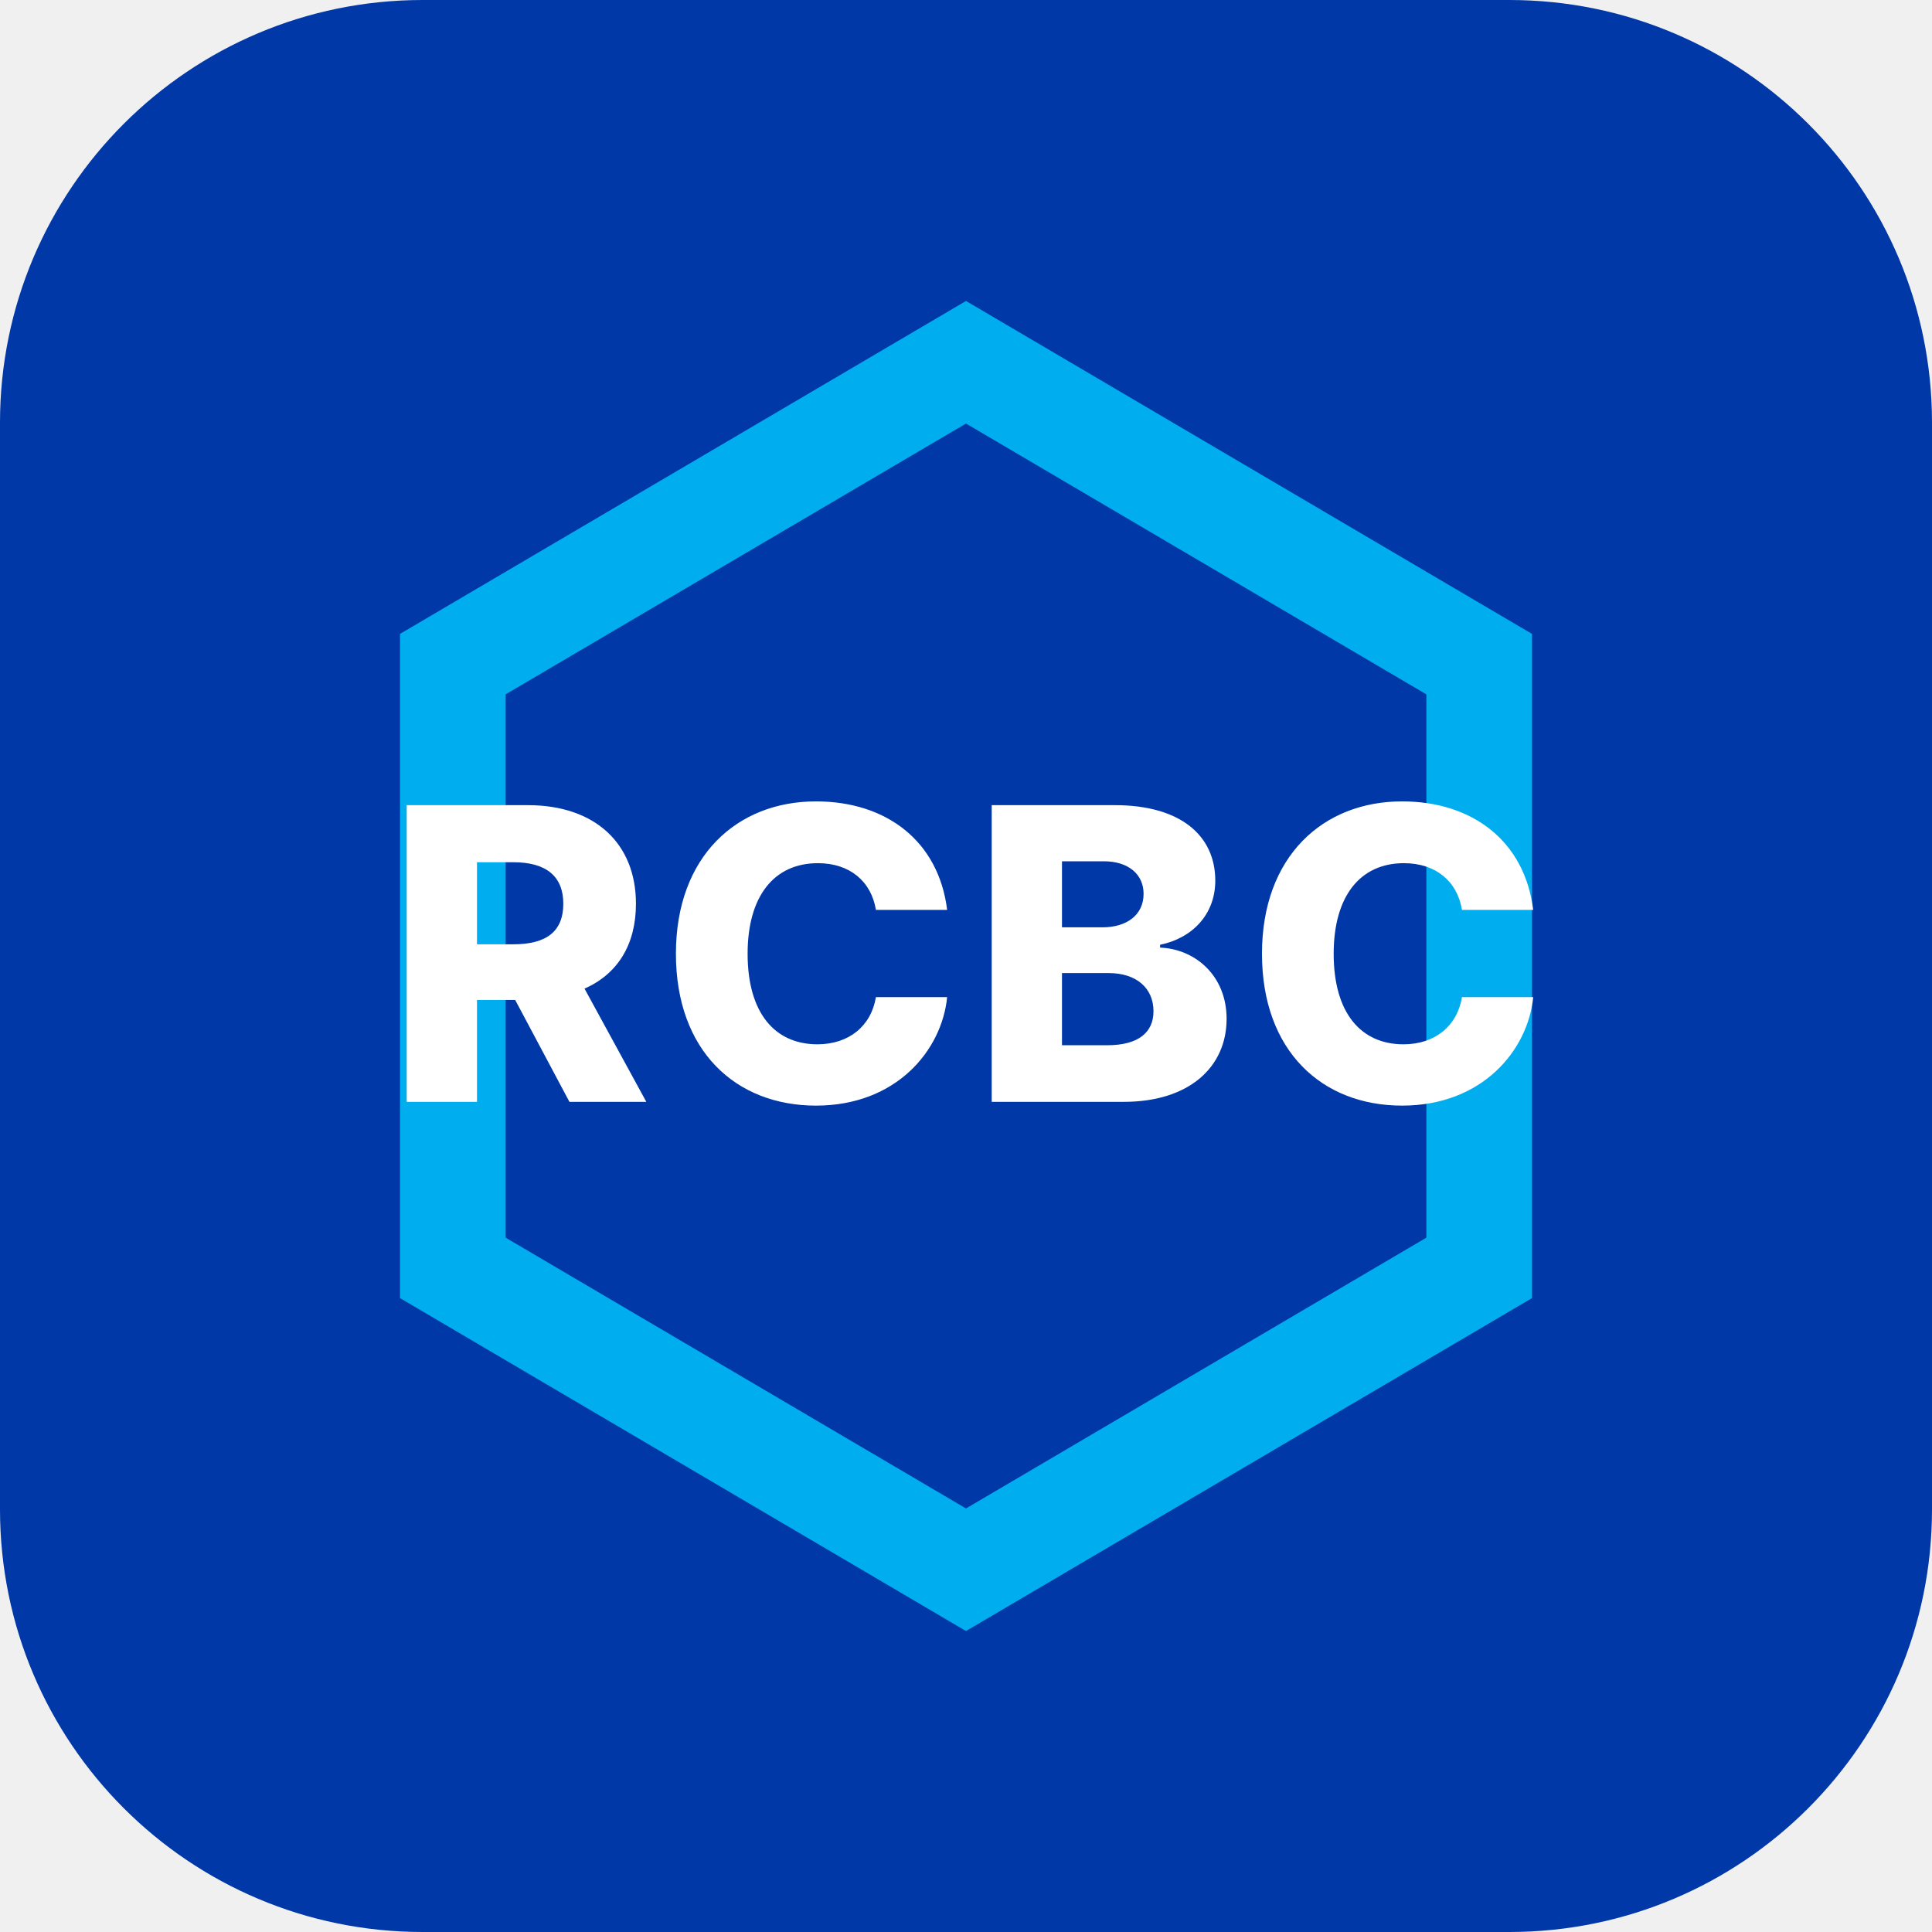
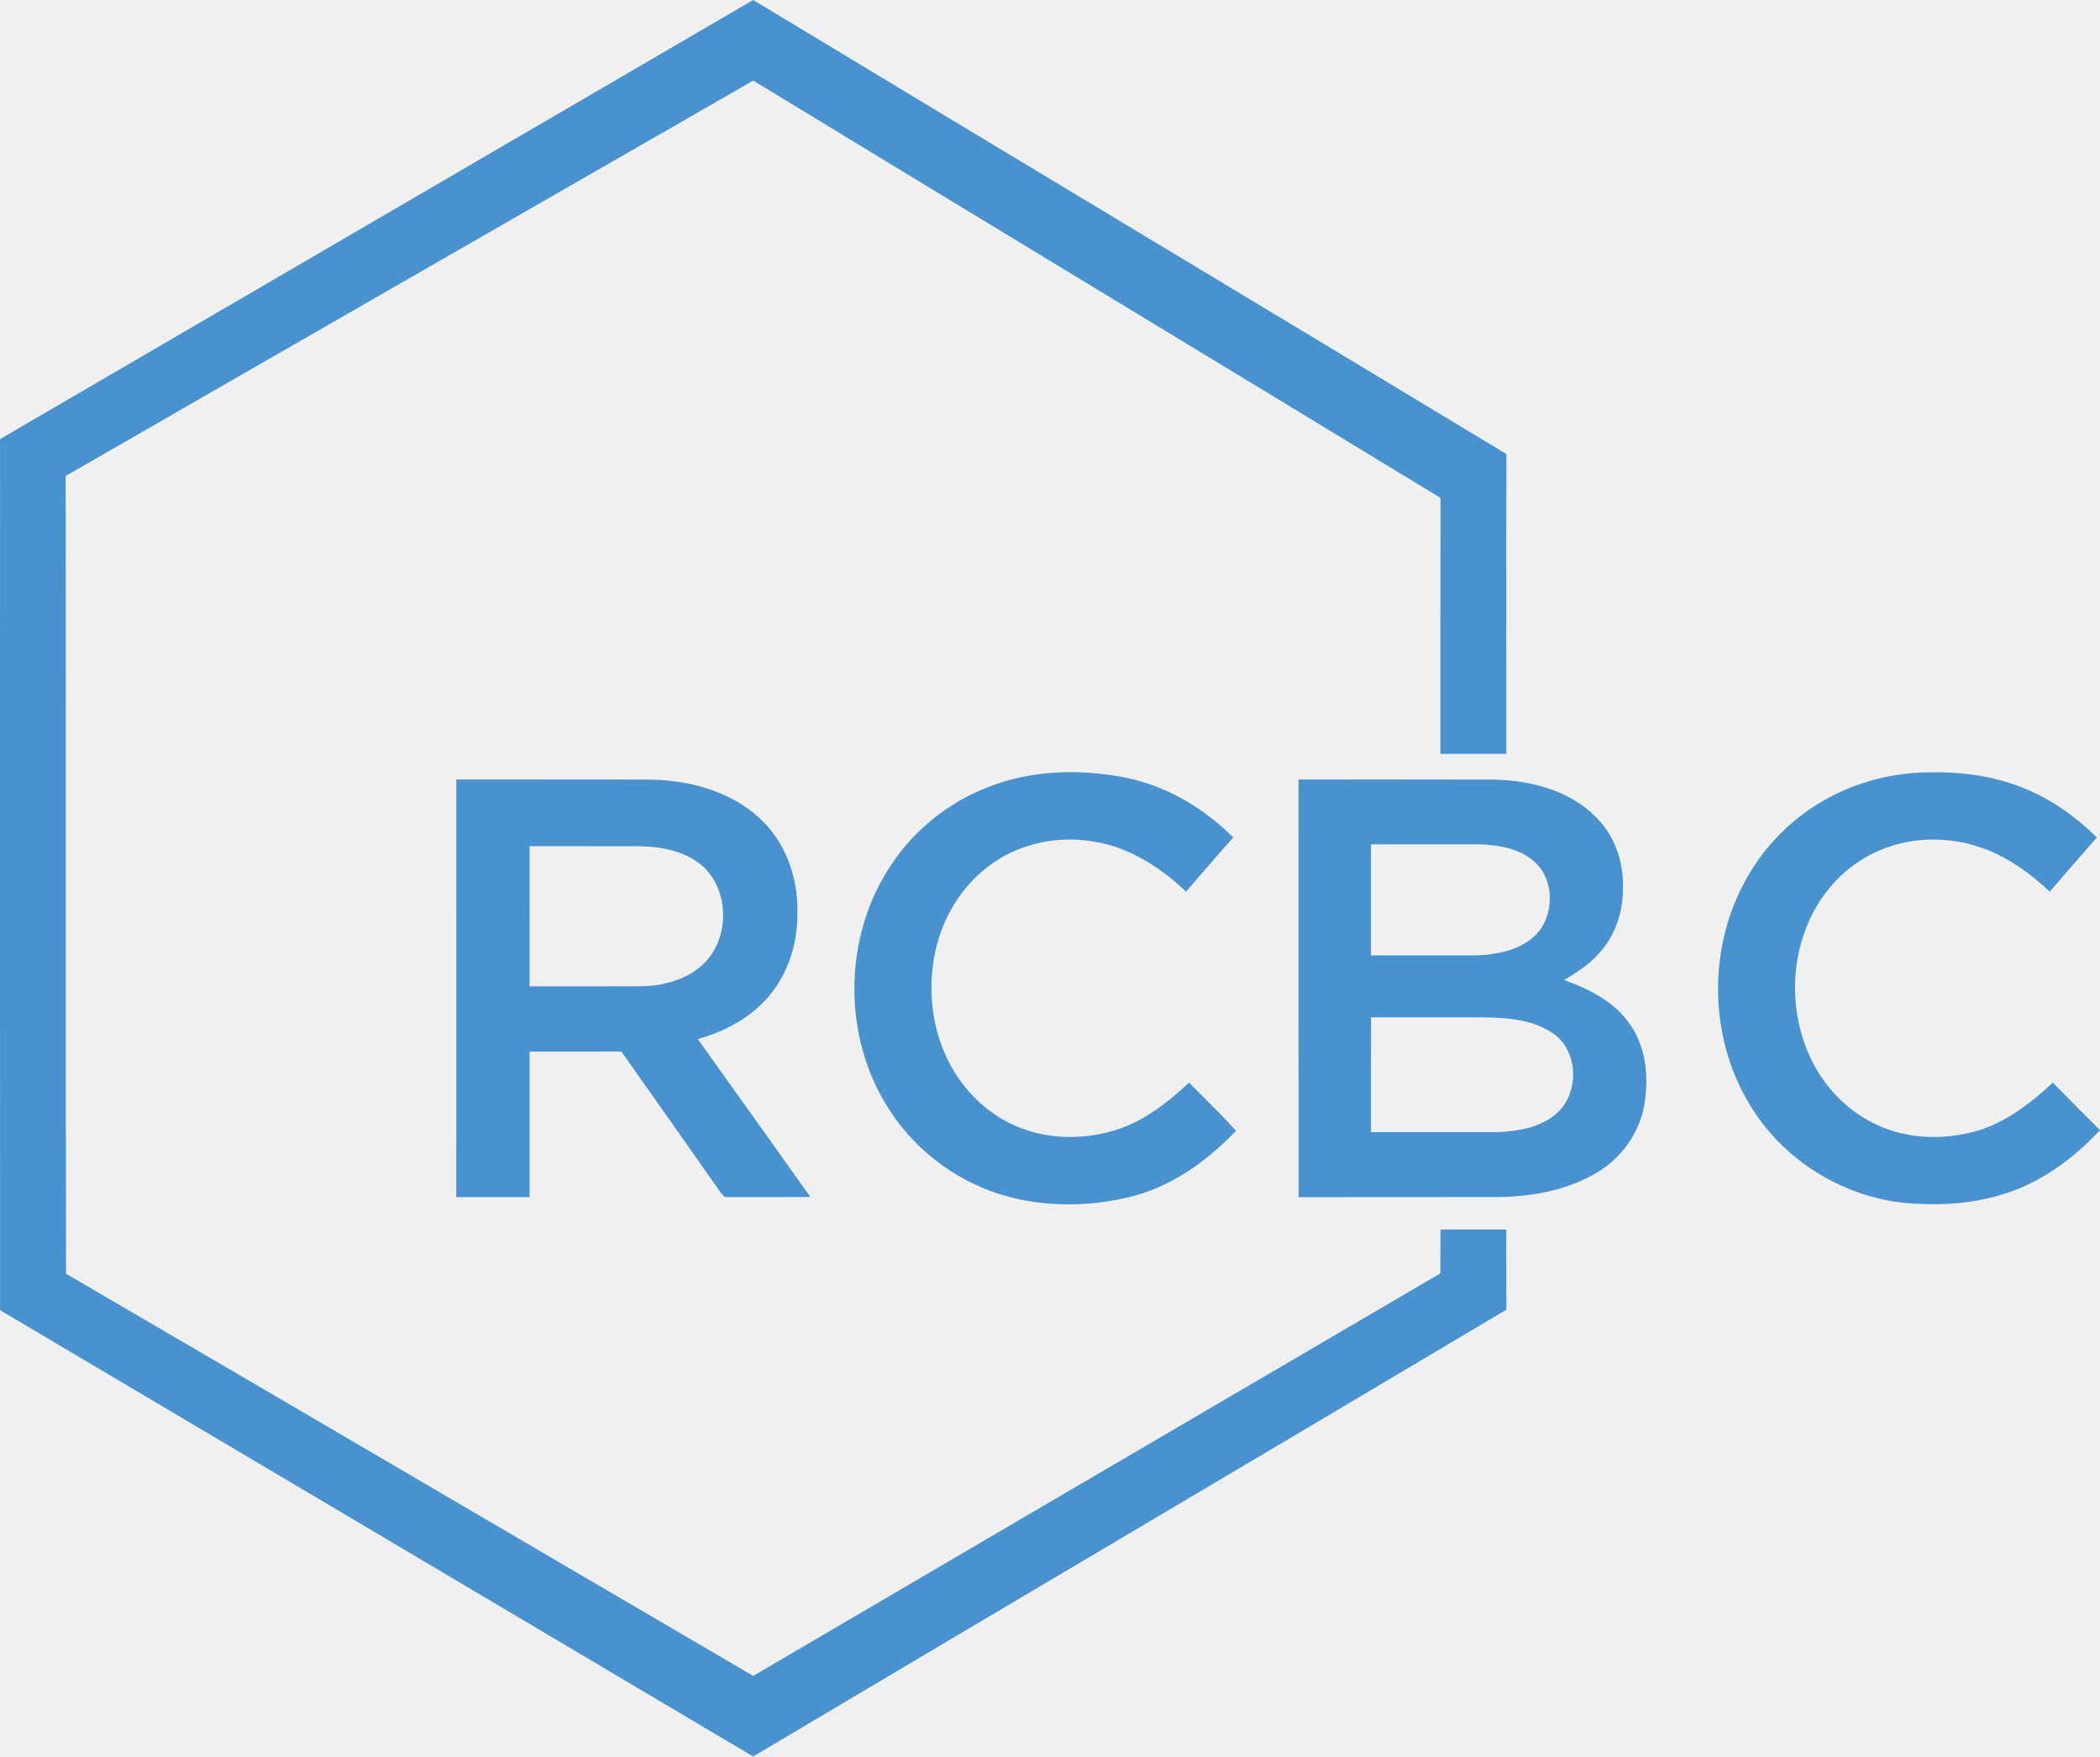
- <svg xmlns="http://www.w3.org/2000/svg" viewBox="0 0 64 64" fill="none">
-   <rect width="64" height="64" rx="14" fill="#0038A8" />
-   <polygon points="32,12 49,22 49,42 32,52 15,42 15,22" stroke="#00AEEF" stroke-width="3.5" fill="none" />
-   <text x="32" y="36.5" text-anchor="middle" font-family="Inter, Arial, sans-serif" font-weight="800" font-size="13.5" fill="#FFFFFF" letter-spacing="0.2">RCBC</text>
+ <svg xmlns="http://www.w3.org/2000/svg" viewBox="0 0 963.427 805.961" height="805.961" width="963.427" xml:space="preserve" id="svg2" version="1.1">
+   <defs id="defs6" />
+   <g id="g5578">
+     <path id="path22" style="fill:#4892cf;fill-opacity:1;fill-rule:nonzero;stroke:none;stroke-width:1.333" d="M 0.015,201.485 C 115.198,134.331 230.391,67.199 345.551,0 c 115.107,69.585 230.464,138.757 345.559,208.352 -0.119,45.848 -0.033,91.707 -0.043,137.553 -10.091,0.032 -20.168,0.044 -30.259,0.011 0.065,-39.153 -0.043,-78.296 0.065,-117.449 C 555.824,164.545 450.6,100.916 345.574,36.973 240.426,97.456 135.224,157.841 30.131,218.409 c 0.217,122.017 -0.108,244.035 0.163,366.041 105.192,61.349 210.155,123.08 315.28,184.539 105.017,-61.664 210.175,-123.091 315.224,-184.701 0.065,-6.716 0.011,-13.42 0.033,-20.136 10.068,-0.011 20.145,-0.011 30.225,0 0.043,12.259 -0.077,24.519 0.053,36.777 -115.085,68.532 -230.452,136.567 -345.568,205.032 C 230.38,737.669 115.231,669.364 0.026,601.157 -0.017,467.933 0.004,334.709 0.015,201.485" />
+     <path id="path26" style="fill:#4892cf;fill-opacity:1;fill-rule:nonzero;stroke:none;stroke-width:1.333" d="m 453.346,361.148 c 19.095,-7.561 40.38,-8.353 60.46,-4.828 19.789,3.396 37.896,13.844 51.988,27.959 -7.365,8.157 -14.417,16.588 -21.665,24.843 -11.727,-11.12 -26.025,-20.428 -42.267,-22.935 -16.88,-3.015 -35.117,0.956 -48.711,11.565 -12.108,9.232 -20.417,22.968 -23.813,37.732 -4.156,17.923 -1.975,37.472 6.943,53.659 7.041,12.812 18.476,23.368 32.232,28.543 13.833,5.263 29.423,5.155 43.472,0.804 12.888,-4.08 23.78,-12.595 33.489,-21.752 7.237,7.324 14.657,14.484 21.591,22.1 -13.409,14.049 -29.9,25.863 -49.027,30.451 -17.651,4.243 -36.463,4.591 -54.125,0.153 -22.663,-5.696 -42.94,-20.223 -55.644,-39.837 -22.001,-33.307 -21.697,-79.705 0.608,-112.785 10.621,-16.132 26.449,-28.749 44.469,-35.671" />
+     <path id="path30" style="fill:#4892cf;fill-opacity:1;fill-rule:nonzero;stroke:none;stroke-width:1.333" d="m 837.038,367.093 c 14.787,-8.408 31.819,-12.725 48.82,-12.715 13.973,-0.26 28.097,1.659 41.193,6.704 13.148,5.056 24.973,13.257 34.911,23.196 -7.247,8.233 -14.396,16.555 -21.577,24.853 -8.788,-8.256 -18.791,-15.492 -30.151,-19.744 -16.12,-5.956 -34.683,-5.663 -50.24,1.844 -13.236,6.26 -23.803,17.564 -29.823,30.843 -8.235,17.989 -8.821,39.263 -1.899,57.781 5.608,15.352 17.011,28.751 31.863,35.823 13.192,6.489 28.641,7.453 42.864,4.243 15.123,-3.2 27.664,-12.9 38.805,-23.108 7.183,7.28 14.375,14.559 21.623,21.784 -12.617,13.453 -28.099,24.757 -46.021,29.845 -14.385,4.209 -29.617,4.86 -44.469,3.428 -28.673,-3.253 -55.471,-20.211 -70.236,-45.087 -19.028,-31.277 -19.321,-72.884 -0.955,-104.529 8.321,-14.603 20.656,-26.895 35.292,-35.161" />
+     <path id="path34" style="fill:#4892cf;fill-opacity:1;fill-rule:nonzero;stroke:none;stroke-width:1.333" d="m 242.965,388.281 c 0.011,21.427 0.032,42.864 -0.023,64.291 16.881,-0.011 33.763,0.032 50.643,-0.021 9.548,-0.032 19.431,-2.419 27.025,-8.419 13.821,-10.632 14.841,-33.609 2.691,-45.848 -7.855,-7.507 -19.148,-9.808 -29.683,-9.971 -16.881,-0.064 -33.772,0 -50.653,-0.032 m -33.62,-30.627 c 29.14,0.044 58.28,-0.032 87.42,0.044 18.399,0.055 37.753,4.915 51.596,17.619 12.161,10.991 17.923,27.773 17.467,43.937 0.087,15.037 -5.207,30.388 -16.033,41.063 -8.148,8.095 -18.683,13.453 -29.693,16.436 17.281,24.108 34.445,48.3 51.661,72.46 -12.736,0.131 -25.484,0.033 -38.22,0.065 -1.497,0.359 -2.137,-1.247 -2.929,-2.116 -15.145,-21.577 -30.344,-43.124 -45.544,-64.659 -14.039,0.076 -28.076,0.023 -42.115,0.032 0.032,22.252 0.032,44.513 -0.012,66.765 -11.196,-0.045 -22.401,-0.033 -33.609,0 -0.011,-63.88 -0.021,-127.768 0.012,-191.647" />
+     <path id="path38" style="fill:#4892cf;fill-opacity:1;fill-rule:nonzero;stroke:none;stroke-width:1.333" d="m 629.01,466.794 c -0.108,17.553 -0.011,35.119 -0.053,52.683 19.463,0.012 38.925,0.032 58.388,-0.011 9.124,-0.359 18.845,-2.061 26.103,-7.996 11.413,-9.135 11.077,-29.563 -1.432,-37.624 -10.741,-7.052 -24.193,-7.029 -36.583,-7.052 z m -0.043,-79.369 c -0.033,16.977 0.032,33.967 -0.023,50.947 15.515,-0.012 31.039,0 46.553,0 5.728,0.064 11.445,-0.781 16.945,-2.367 6.932,-2.169 13.649,-6.617 16.501,-13.549 3.656,-8.712 2.615,-20.071 -4.589,-26.699 -6.835,-6.435 -16.643,-8.007 -25.657,-8.344 -16.577,-0.009 -33.155,-0.032 -49.731,0.012 m -33.241,-29.759 c 29.812,0.032 59.625,-0.065 89.437,0.044 16.784,0.347 34.673,4.805 46.847,17.032 8.645,8.408 12.911,20.645 12.573,32.589 0.109,11.12 -3.635,22.469 -11.424,30.561 -4.395,4.904 -10.003,8.429 -15.601,11.804 11.143,3.992 22.447,9.569 29.575,19.376 8.093,10.795 9.449,25.201 7.192,38.144 -2.321,12.879 -10.631,24.303 -21.86,30.909 -14.472,8.636 -31.679,11.283 -48.299,11.141 -29.476,0.044 -58.943,-0.044 -88.407,0.055 -0.065,-63.889 0.009,-127.768 -0.033,-191.656" />
+   </g>
</svg>
